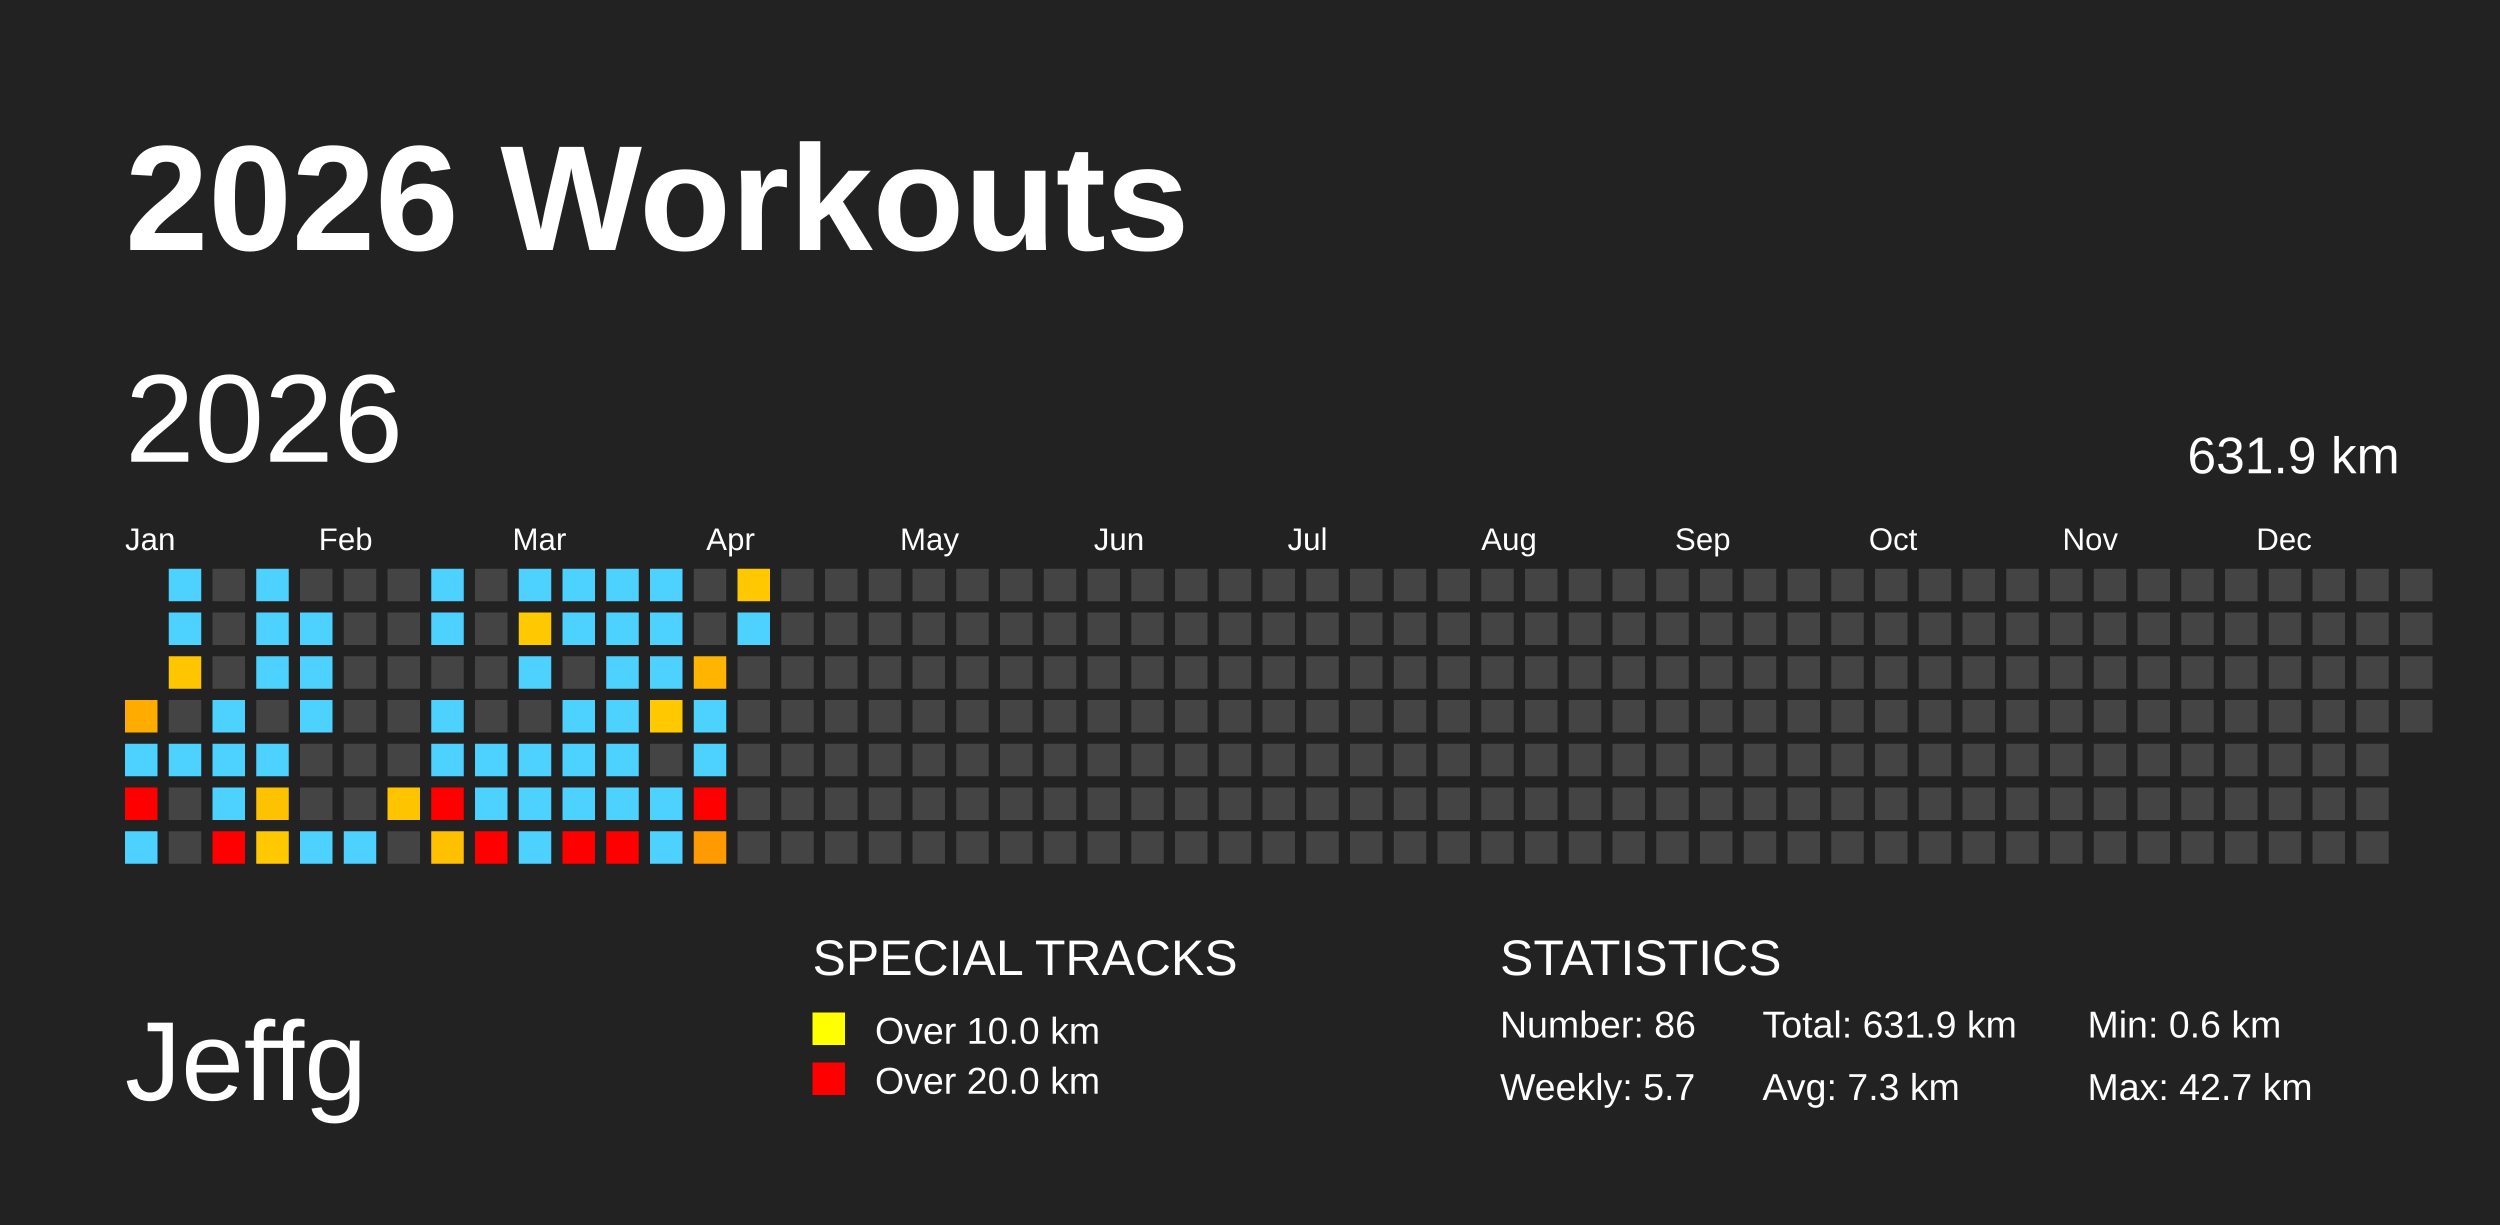
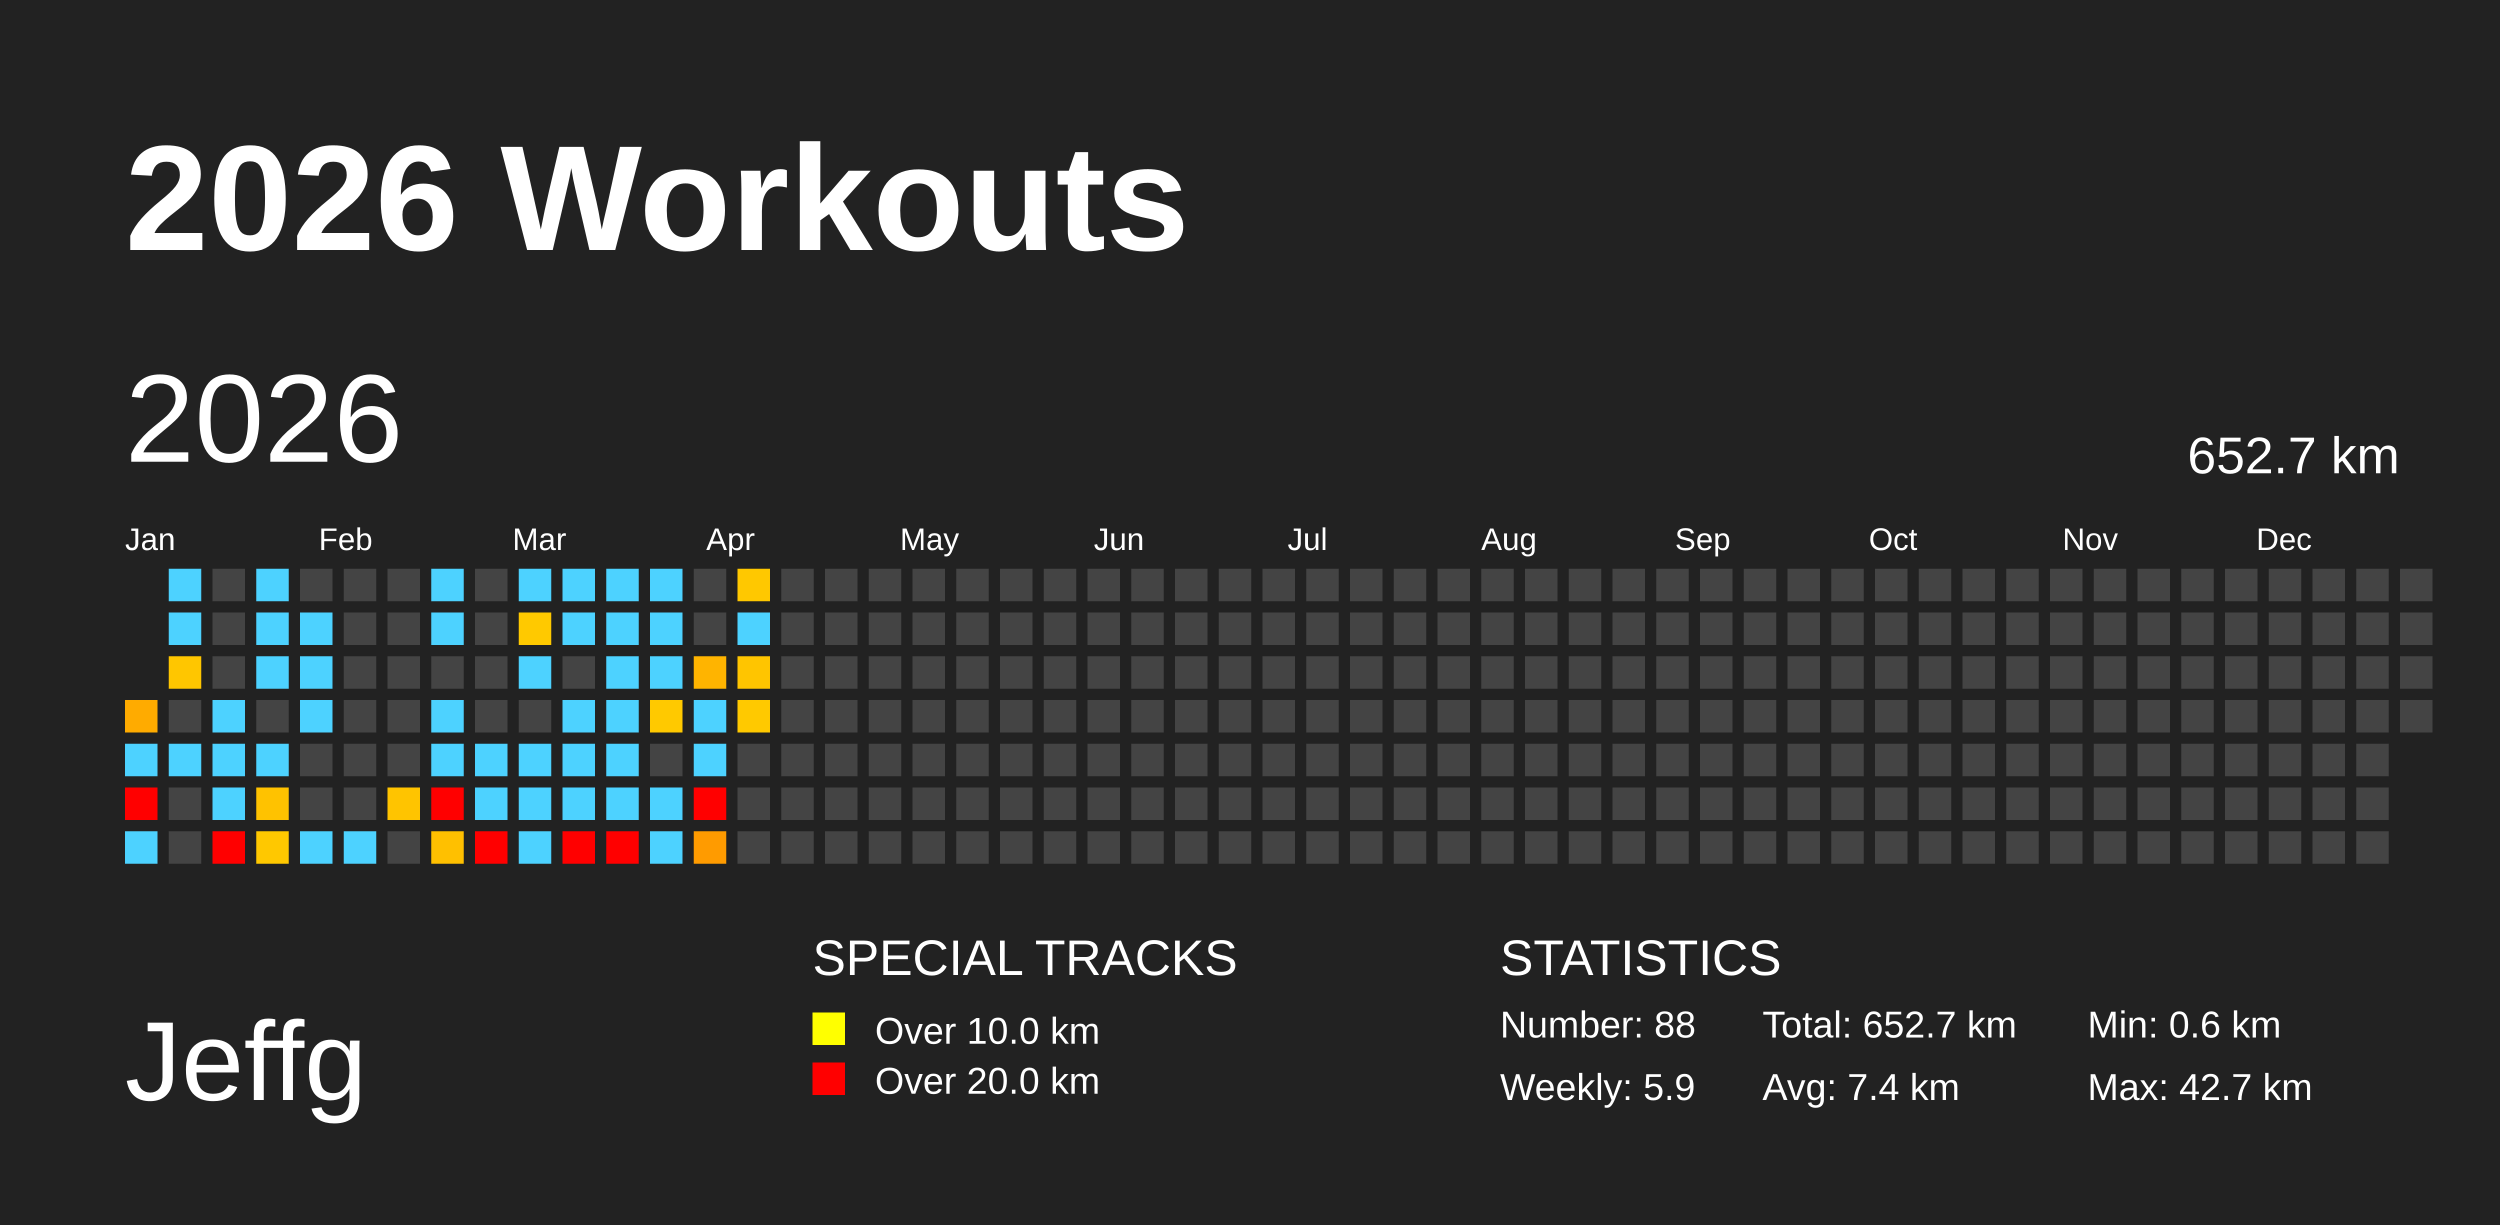
<svg xmlns="http://www.w3.org/2000/svg" baseProfile="full" height="98mm" version="1.1" viewBox="0,0,200,98" width="200mm">
  <defs />
  <rect fill="#222222" height="98" width="200" x="0" y="0" />
  <text fill="#FFFFFF" style="font-size:12px; font-family:Arial; font-weight:bold;" x="10" y="20">2026 Workouts</text>
  <text fill="#FFFFFF" style="font-size:9px; font-family:Arial" x="10" y="88">Jeffg</text>
  <text fill="#FFFFFF" style="font-size:4px; font-family:Arial" x="65" y="78">SPECIAL TRACKS</text>
  <rect fill="yellow" height="2.6" width="2.6" x="65" y="81" />
  <text fill="#FFFFFF" style="font-size:3px; font-family:Arial" x="70" y="83.5">Over 10.0 km</text>
  <rect fill="red" height="2.6" width="2.6" x="65" y="85" />
  <text fill="#FFFFFF" style="font-size:3px; font-family:Arial" x="70" y="87.5">Over 20.0 km</text>
  <text fill="#FFFFFF" style="font-size:4px; font-family:Arial" x="120" y="78">STATISTICS</text>
-   <text fill="#FFFFFF" style="font-size:3px; font-family:Arial" x="120" y="83">Number: 86</text>
-   <text fill="#FFFFFF" style="font-size:3px; font-family:Arial" x="120" y="88">Weekly: 5.7</text>
-   <text fill="#FFFFFF" style="font-size:3px; font-family:Arial" x="141" y="83">Total: 631.9 km</text>
-   <text fill="#FFFFFF" style="font-size:3px; font-family:Arial" x="141" y="88">Avg: 7.3 km</text>
+   <text fill="#FFFFFF" style="font-size:3px; font-family:Arial" x="120" y="83">Number: 88</text>
+   <text fill="#FFFFFF" style="font-size:3px; font-family:Arial" x="120" y="88">Weekly: 5.9</text>
+   <text fill="#FFFFFF" style="font-size:3px; font-family:Arial" x="141" y="83">Total: 652.7 km</text>
+   <text fill="#FFFFFF" style="font-size:3px; font-family:Arial" x="141" y="88">Avg: 7.4 km</text>
  <text fill="#FFFFFF" style="font-size:3px; font-family:Arial" x="167" y="83">Min: 0.6 km</text>
  <text fill="#FFFFFF" style="font-size:3px; font-family:Arial" x="167" y="88">Max: 42.7 km</text>
  <text dominant-baseline="hanging" fill="#FFFFFF" style="font-size:10.0px; font-family:Arial;" x="10" y="30">2026</text>
-   <text dominant-baseline="hanging" fill="#FFFFFF" style="font-size:4.125px; font-family:Arial;" x="175" y="35">631.9 km</text>
+   <text dominant-baseline="hanging" fill="#FFFFFF" style="font-size:4.125px; font-family:Arial;" x="175" y="35">652.7 km</text>
  <text fill="#FFFFFF" style="font-size:2.5px; font-family:Arial" x="10.0" y="44">Jan</text>
  <text fill="#FFFFFF" style="font-size:2.5px; font-family:Arial" x="25.5" y="44">Feb</text>
  <text fill="#FFFFFF" style="font-size:2.5px; font-family:Arial" x="41.0" y="44">Mar</text>
  <text fill="#FFFFFF" style="font-size:2.5px; font-family:Arial" x="56.5" y="44">Apr</text>
  <text fill="#FFFFFF" style="font-size:2.5px; font-family:Arial" x="72.0" y="44">May</text>
  <text fill="#FFFFFF" style="font-size:2.5px; font-family:Arial" x="87.5" y="44">Jun</text>
  <text fill="#FFFFFF" style="font-size:2.5px; font-family:Arial" x="103.0" y="44">Jul</text>
  <text fill="#FFFFFF" style="font-size:2.5px; font-family:Arial" x="118.5" y="44">Aug</text>
  <text fill="#FFFFFF" style="font-size:2.5px; font-family:Arial" x="134.0" y="44">Sep</text>
  <text fill="#FFFFFF" style="font-size:2.5px; font-family:Arial" x="149.5" y="44">Oct</text>
  <text fill="#FFFFFF" style="font-size:2.5px; font-family:Arial" x="165.0" y="44">Nov</text>
  <text fill="#FFFFFF" style="font-size:2.5px; font-family:Arial" x="180.5" y="44">Dec</text>
  <rect fill="#ffab00" height="2.6" width="2.6" x="10.0" y="56.0" />
  <rect fill="#4dd2ff" height="2.6" width="2.6" x="10.0" y="59.5" />
  <rect fill="red" height="2.6" width="2.6" x="10.0" y="63.0" />
  <rect fill="#4dd2ff" height="2.6" width="2.6" x="10.0" y="66.5" />
  <rect fill="#4dd2ff" height="2.6" width="2.6" x="13.5" y="45.5" />
  <rect fill="#4dd2ff" height="2.6" width="2.6" x="13.5" y="49.0" />
  <rect fill="#ffc600" height="2.6" width="2.6" x="13.5" y="52.5" />
  <rect fill="#444444" height="2.6" width="2.6" x="13.5" y="56.0" />
  <rect fill="#4dd2ff" height="2.6" width="2.6" x="13.5" y="59.5" />
  <rect fill="#444444" height="2.6" width="2.6" x="13.5" y="63.0" />
  <rect fill="#444444" height="2.6" width="2.6" x="13.5" y="66.5" />
  <rect fill="#444444" height="2.6" width="2.6" x="17.0" y="45.5" />
  <rect fill="#444444" height="2.6" width="2.6" x="17.0" y="49.0" />
  <rect fill="#444444" height="2.6" width="2.6" x="17.0" y="52.5" />
  <rect fill="#4dd2ff" height="2.6" width="2.6" x="17.0" y="56.0" />
  <rect fill="#4dd2ff" height="2.6" width="2.6" x="17.0" y="59.5" />
  <rect fill="#4dd2ff" height="2.6" width="2.6" x="17.0" y="63.0" />
  <rect fill="red" height="2.6" width="2.6" x="17.0" y="66.5" />
  <rect fill="#4dd2ff" height="2.6" width="2.6" x="20.5" y="45.5" />
  <rect fill="#4dd2ff" height="2.6" width="2.6" x="20.5" y="49.0" />
  <rect fill="#4dd2ff" height="2.6" width="2.6" x="20.5" y="52.5" />
  <rect fill="#444444" height="2.6" width="2.6" x="20.5" y="56.0" />
  <rect fill="#4dd2ff" height="2.6" width="2.6" x="20.5" y="59.5" />
  <rect fill="#ffc200" height="2.6" width="2.6" x="20.5" y="63.0" />
  <rect fill="#ffc800" height="2.6" width="2.6" x="20.5" y="66.5" />
  <rect fill="#444444" height="2.6" width="2.6" x="24.0" y="45.5" />
  <rect fill="#4dd2ff" height="2.6" width="2.6" x="24.0" y="49.0" />
  <rect fill="#4dd2ff" height="2.6" width="2.6" x="24.0" y="52.5" />
  <rect fill="#4dd2ff" height="2.6" width="2.6" x="24.0" y="56.0" />
  <rect fill="#444444" height="2.6" width="2.6" x="24.0" y="59.5" />
  <rect fill="#444444" height="2.6" width="2.6" x="24.0" y="63.0" />
  <rect fill="#4dd2ff" height="2.6" width="2.6" x="24.0" y="66.5" />
  <rect fill="#444444" height="2.6" width="2.6" x="27.5" y="45.5" />
  <rect fill="#444444" height="2.6" width="2.6" x="27.5" y="49.0" />
  <rect fill="#444444" height="2.6" width="2.6" x="27.5" y="52.5" />
  <rect fill="#444444" height="2.6" width="2.6" x="27.5" y="56.0" />
  <rect fill="#444444" height="2.6" width="2.6" x="27.5" y="59.5" />
  <rect fill="#444444" height="2.6" width="2.6" x="27.5" y="63.0" />
  <rect fill="#4dd2ff" height="2.6" width="2.6" x="27.5" y="66.5" />
  <rect fill="#444444" height="2.6" width="2.6" x="31.0" y="45.5" />
  <rect fill="#444444" height="2.6" width="2.6" x="31.0" y="49.0" />
  <rect fill="#444444" height="2.6" width="2.6" x="31.0" y="52.5" />
  <rect fill="#444444" height="2.6" width="2.6" x="31.0" y="56.0" />
  <rect fill="#444444" height="2.6" width="2.6" x="31.0" y="59.5" />
  <rect fill="#ffc400" height="2.6" width="2.6" x="31.0" y="63.0" />
  <rect fill="#444444" height="2.6" width="2.6" x="31.0" y="66.5" />
  <rect fill="#4dd2ff" height="2.6" width="2.6" x="34.5" y="45.5" />
  <rect fill="#4dd2ff" height="2.6" width="2.6" x="34.5" y="49.0" />
  <rect fill="#444444" height="2.6" width="2.6" x="34.5" y="52.5" />
  <rect fill="#4dd2ff" height="2.6" width="2.6" x="34.5" y="56.0" />
  <rect fill="#4dd2ff" height="2.6" width="2.6" x="34.5" y="59.5" />
  <rect fill="red" height="2.6" width="2.6" x="34.5" y="63.0" />
  <rect fill="#ffc000" height="2.6" width="2.6" x="34.5" y="66.5" />
  <rect fill="#444444" height="2.6" width="2.6" x="38.0" y="45.5" />
  <rect fill="#444444" height="2.6" width="2.6" x="38.0" y="49.0" />
  <rect fill="#444444" height="2.6" width="2.6" x="38.0" y="52.5" />
  <rect fill="#444444" height="2.6" width="2.6" x="38.0" y="56.0" />
  <rect fill="#4dd2ff" height="2.6" width="2.6" x="38.0" y="59.5" />
  <rect fill="#4dd2ff" height="2.6" width="2.6" x="38.0" y="63.0" />
  <rect fill="red" height="2.6" width="2.6" x="38.0" y="66.5" />
  <rect fill="#4dd2ff" height="2.6" width="2.6" x="41.5" y="45.5" />
  <rect fill="#ffc900" height="2.6" width="2.6" x="41.5" y="49.0" />
  <rect fill="#4dd2ff" height="2.6" width="2.6" x="41.5" y="52.5" />
  <rect fill="#444444" height="2.6" width="2.6" x="41.5" y="56.0" />
  <rect fill="#4dd2ff" height="2.6" width="2.6" x="41.5" y="59.5" />
  <rect fill="#4dd2ff" height="2.6" width="2.6" x="41.5" y="63.0" />
  <rect fill="#4dd2ff" height="2.6" width="2.6" x="41.5" y="66.5" />
  <rect fill="#4dd2ff" height="2.6" width="2.6" x="45.0" y="45.5" />
  <rect fill="#4dd2ff" height="2.6" width="2.6" x="45.0" y="49.0" />
  <rect fill="#444444" height="2.6" width="2.6" x="45.0" y="52.5" />
  <rect fill="#4dd2ff" height="2.6" width="2.6" x="45.0" y="56.0" />
  <rect fill="#4dd2ff" height="2.6" width="2.6" x="45.0" y="59.5" />
  <rect fill="#4dd2ff" height="2.6" width="2.6" x="45.0" y="63.0" />
  <rect fill="red" height="2.6" width="2.6" x="45.0" y="66.5" />
  <rect fill="#4dd2ff" height="2.6" width="2.6" x="48.5" y="45.5" />
  <rect fill="#4dd2ff" height="2.6" width="2.6" x="48.5" y="49.0" />
  <rect fill="#4dd2ff" height="2.6" width="2.6" x="48.5" y="52.5" />
  <rect fill="#4dd2ff" height="2.6" width="2.6" x="48.5" y="56.0" />
  <rect fill="#4dd2ff" height="2.6" width="2.6" x="48.5" y="59.5" />
  <rect fill="#4dd2ff" height="2.6" width="2.6" x="48.5" y="63.0" />
  <rect fill="red" height="2.6" width="2.6" x="48.5" y="66.5" />
  <rect fill="#4dd2ff" height="2.6" width="2.6" x="52.0" y="45.5" />
  <rect fill="#4dd2ff" height="2.6" width="2.6" x="52.0" y="49.0" />
  <rect fill="#4dd2ff" height="2.6" width="2.6" x="52.0" y="52.5" />
  <rect fill="#ffc900" height="2.6" width="2.6" x="52.0" y="56.0" />
  <rect fill="#444444" height="2.6" width="2.6" x="52.0" y="59.5" />
  <rect fill="#4dd2ff" height="2.6" width="2.6" x="52.0" y="63.0" />
  <rect fill="#4dd2ff" height="2.6" width="2.6" x="52.0" y="66.5" />
  <rect fill="#444444" height="2.6" width="2.6" x="55.5" y="45.5" />
  <rect fill="#444444" height="2.6" width="2.6" x="55.5" y="49.0" />
  <rect fill="#ffb400" height="2.6" width="2.6" x="55.5" y="52.5" />
  <rect fill="#4dd2ff" height="2.6" width="2.6" x="55.5" y="56.0" />
  <rect fill="#4dd2ff" height="2.6" width="2.6" x="55.5" y="59.5" />
  <rect fill="red" height="2.6" width="2.6" x="55.5" y="63.0" />
  <rect fill="#ff9b00" height="2.6" width="2.6" x="55.5" y="66.5" />
  <rect fill="#ffc800" height="2.6" width="2.6" x="59.0" y="45.5" />
  <rect fill="#4dd2ff" height="2.6" width="2.6" x="59.0" y="49.0" />
-   <rect fill="#444444" height="2.6" width="2.6" x="59.0" y="52.5" />
-   <rect fill="#444444" height="2.6" width="2.6" x="59.0" y="56.0" />
+   <rect fill="#ffc500" height="2.6" width="2.6" x="59.0" y="52.5" />
+   <rect fill="#ffc900" height="2.6" width="2.6" x="59.0" y="56.0" />
  <rect fill="#444444" height="2.6" width="2.6" x="59.0" y="59.5" />
  <rect fill="#444444" height="2.6" width="2.6" x="59.0" y="63.0" />
  <rect fill="#444444" height="2.6" width="2.6" x="59.0" y="66.5" />
  <rect fill="#444444" height="2.6" width="2.6" x="62.5" y="45.5" />
  <rect fill="#444444" height="2.6" width="2.6" x="62.5" y="49.0" />
  <rect fill="#444444" height="2.6" width="2.6" x="62.5" y="52.5" />
  <rect fill="#444444" height="2.6" width="2.6" x="62.5" y="56.0" />
  <rect fill="#444444" height="2.6" width="2.6" x="62.5" y="59.5" />
  <rect fill="#444444" height="2.6" width="2.6" x="62.5" y="63.0" />
  <rect fill="#444444" height="2.6" width="2.6" x="62.5" y="66.5" />
  <rect fill="#444444" height="2.6" width="2.6" x="66.0" y="45.5" />
  <rect fill="#444444" height="2.6" width="2.6" x="66.0" y="49.0" />
  <rect fill="#444444" height="2.6" width="2.6" x="66.0" y="52.5" />
  <rect fill="#444444" height="2.6" width="2.6" x="66.0" y="56.0" />
  <rect fill="#444444" height="2.6" width="2.6" x="66.0" y="59.5" />
  <rect fill="#444444" height="2.6" width="2.6" x="66.0" y="63.0" />
  <rect fill="#444444" height="2.6" width="2.6" x="66.0" y="66.5" />
  <rect fill="#444444" height="2.6" width="2.6" x="69.5" y="45.5" />
  <rect fill="#444444" height="2.6" width="2.6" x="69.5" y="49.0" />
  <rect fill="#444444" height="2.6" width="2.6" x="69.5" y="52.5" />
  <rect fill="#444444" height="2.6" width="2.6" x="69.5" y="56.0" />
  <rect fill="#444444" height="2.6" width="2.6" x="69.5" y="59.5" />
  <rect fill="#444444" height="2.6" width="2.6" x="69.5" y="63.0" />
  <rect fill="#444444" height="2.6" width="2.6" x="69.5" y="66.5" />
  <rect fill="#444444" height="2.6" width="2.6" x="73.0" y="45.5" />
  <rect fill="#444444" height="2.6" width="2.6" x="73.0" y="49.0" />
  <rect fill="#444444" height="2.6" width="2.6" x="73.0" y="52.5" />
  <rect fill="#444444" height="2.6" width="2.6" x="73.0" y="56.0" />
  <rect fill="#444444" height="2.6" width="2.6" x="73.0" y="59.5" />
  <rect fill="#444444" height="2.6" width="2.6" x="73.0" y="63.0" />
  <rect fill="#444444" height="2.6" width="2.6" x="73.0" y="66.5" />
  <rect fill="#444444" height="2.6" width="2.6" x="76.5" y="45.5" />
  <rect fill="#444444" height="2.6" width="2.6" x="76.5" y="49.0" />
  <rect fill="#444444" height="2.6" width="2.6" x="76.5" y="52.5" />
  <rect fill="#444444" height="2.6" width="2.6" x="76.5" y="56.0" />
  <rect fill="#444444" height="2.6" width="2.6" x="76.5" y="59.5" />
  <rect fill="#444444" height="2.6" width="2.6" x="76.5" y="63.0" />
  <rect fill="#444444" height="2.6" width="2.6" x="76.5" y="66.5" />
  <rect fill="#444444" height="2.6" width="2.6" x="80.0" y="45.5" />
  <rect fill="#444444" height="2.6" width="2.6" x="80.0" y="49.0" />
  <rect fill="#444444" height="2.6" width="2.6" x="80.0" y="52.5" />
  <rect fill="#444444" height="2.6" width="2.6" x="80.0" y="56.0" />
  <rect fill="#444444" height="2.6" width="2.6" x="80.0" y="59.5" />
  <rect fill="#444444" height="2.6" width="2.6" x="80.0" y="63.0" />
  <rect fill="#444444" height="2.6" width="2.6" x="80.0" y="66.5" />
  <rect fill="#444444" height="2.6" width="2.6" x="83.5" y="45.5" />
  <rect fill="#444444" height="2.6" width="2.6" x="83.5" y="49.0" />
  <rect fill="#444444" height="2.6" width="2.6" x="83.5" y="52.5" />
  <rect fill="#444444" height="2.6" width="2.6" x="83.5" y="56.0" />
  <rect fill="#444444" height="2.6" width="2.6" x="83.5" y="59.5" />
  <rect fill="#444444" height="2.6" width="2.6" x="83.5" y="63.0" />
  <rect fill="#444444" height="2.6" width="2.6" x="83.5" y="66.5" />
  <rect fill="#444444" height="2.6" width="2.6" x="87.0" y="45.5" />
  <rect fill="#444444" height="2.6" width="2.6" x="87.0" y="49.0" />
  <rect fill="#444444" height="2.6" width="2.6" x="87.0" y="52.5" />
  <rect fill="#444444" height="2.6" width="2.6" x="87.0" y="56.0" />
  <rect fill="#444444" height="2.6" width="2.6" x="87.0" y="59.5" />
  <rect fill="#444444" height="2.6" width="2.6" x="87.0" y="63.0" />
  <rect fill="#444444" height="2.6" width="2.6" x="87.0" y="66.5" />
  <rect fill="#444444" height="2.6" width="2.6" x="90.5" y="45.5" />
  <rect fill="#444444" height="2.6" width="2.6" x="90.5" y="49.0" />
  <rect fill="#444444" height="2.6" width="2.6" x="90.5" y="52.5" />
  <rect fill="#444444" height="2.6" width="2.6" x="90.5" y="56.0" />
  <rect fill="#444444" height="2.6" width="2.6" x="90.5" y="59.5" />
  <rect fill="#444444" height="2.6" width="2.6" x="90.5" y="63.0" />
  <rect fill="#444444" height="2.6" width="2.6" x="90.5" y="66.5" />
  <rect fill="#444444" height="2.6" width="2.6" x="94.0" y="45.5" />
  <rect fill="#444444" height="2.6" width="2.6" x="94.0" y="49.0" />
  <rect fill="#444444" height="2.6" width="2.6" x="94.0" y="52.5" />
  <rect fill="#444444" height="2.6" width="2.6" x="94.0" y="56.0" />
  <rect fill="#444444" height="2.6" width="2.6" x="94.0" y="59.5" />
  <rect fill="#444444" height="2.6" width="2.6" x="94.0" y="63.0" />
  <rect fill="#444444" height="2.6" width="2.6" x="94.0" y="66.5" />
  <rect fill="#444444" height="2.6" width="2.6" x="97.5" y="45.5" />
  <rect fill="#444444" height="2.6" width="2.6" x="97.5" y="49.0" />
  <rect fill="#444444" height="2.6" width="2.6" x="97.5" y="52.5" />
  <rect fill="#444444" height="2.6" width="2.6" x="97.5" y="56.0" />
  <rect fill="#444444" height="2.6" width="2.6" x="97.5" y="59.5" />
  <rect fill="#444444" height="2.6" width="2.6" x="97.5" y="63.0" />
  <rect fill="#444444" height="2.6" width="2.6" x="97.5" y="66.5" />
  <rect fill="#444444" height="2.6" width="2.6" x="101.0" y="45.5" />
  <rect fill="#444444" height="2.6" width="2.6" x="101.0" y="49.0" />
  <rect fill="#444444" height="2.6" width="2.6" x="101.0" y="52.5" />
  <rect fill="#444444" height="2.6" width="2.6" x="101.0" y="56.0" />
  <rect fill="#444444" height="2.6" width="2.6" x="101.0" y="59.5" />
  <rect fill="#444444" height="2.6" width="2.6" x="101.0" y="63.0" />
  <rect fill="#444444" height="2.6" width="2.6" x="101.0" y="66.5" />
  <rect fill="#444444" height="2.6" width="2.6" x="104.5" y="45.5" />
  <rect fill="#444444" height="2.6" width="2.6" x="104.5" y="49.0" />
  <rect fill="#444444" height="2.6" width="2.6" x="104.5" y="52.5" />
  <rect fill="#444444" height="2.6" width="2.6" x="104.5" y="56.0" />
  <rect fill="#444444" height="2.6" width="2.6" x="104.5" y="59.5" />
  <rect fill="#444444" height="2.6" width="2.6" x="104.5" y="63.0" />
  <rect fill="#444444" height="2.6" width="2.6" x="104.5" y="66.5" />
  <rect fill="#444444" height="2.6" width="2.6" x="108.0" y="45.5" />
  <rect fill="#444444" height="2.6" width="2.6" x="108.0" y="49.0" />
  <rect fill="#444444" height="2.6" width="2.6" x="108.0" y="52.5" />
  <rect fill="#444444" height="2.6" width="2.6" x="108.0" y="56.0" />
  <rect fill="#444444" height="2.6" width="2.6" x="108.0" y="59.5" />
  <rect fill="#444444" height="2.6" width="2.6" x="108.0" y="63.0" />
  <rect fill="#444444" height="2.6" width="2.6" x="108.0" y="66.5" />
  <rect fill="#444444" height="2.6" width="2.6" x="111.5" y="45.5" />
  <rect fill="#444444" height="2.6" width="2.6" x="111.5" y="49.0" />
  <rect fill="#444444" height="2.6" width="2.6" x="111.5" y="52.5" />
  <rect fill="#444444" height="2.6" width="2.6" x="111.5" y="56.0" />
  <rect fill="#444444" height="2.6" width="2.6" x="111.5" y="59.5" />
  <rect fill="#444444" height="2.6" width="2.6" x="111.5" y="63.0" />
  <rect fill="#444444" height="2.6" width="2.6" x="111.5" y="66.5" />
  <rect fill="#444444" height="2.6" width="2.6" x="115.0" y="45.5" />
  <rect fill="#444444" height="2.6" width="2.6" x="115.0" y="49.0" />
  <rect fill="#444444" height="2.6" width="2.6" x="115.0" y="52.5" />
  <rect fill="#444444" height="2.6" width="2.6" x="115.0" y="56.0" />
  <rect fill="#444444" height="2.6" width="2.6" x="115.0" y="59.5" />
  <rect fill="#444444" height="2.6" width="2.6" x="115.0" y="63.0" />
  <rect fill="#444444" height="2.6" width="2.6" x="115.0" y="66.5" />
  <rect fill="#444444" height="2.6" width="2.6" x="118.5" y="45.5" />
  <rect fill="#444444" height="2.6" width="2.6" x="118.5" y="49.0" />
  <rect fill="#444444" height="2.6" width="2.6" x="118.5" y="52.5" />
  <rect fill="#444444" height="2.6" width="2.6" x="118.5" y="56.0" />
  <rect fill="#444444" height="2.6" width="2.6" x="118.5" y="59.5" />
  <rect fill="#444444" height="2.6" width="2.6" x="118.5" y="63.0" />
  <rect fill="#444444" height="2.6" width="2.6" x="118.5" y="66.5" />
  <rect fill="#444444" height="2.6" width="2.6" x="122.0" y="45.5" />
  <rect fill="#444444" height="2.6" width="2.6" x="122.0" y="49.0" />
  <rect fill="#444444" height="2.6" width="2.6" x="122.0" y="52.5" />
  <rect fill="#444444" height="2.6" width="2.6" x="122.0" y="56.0" />
  <rect fill="#444444" height="2.6" width="2.6" x="122.0" y="59.5" />
  <rect fill="#444444" height="2.6" width="2.6" x="122.0" y="63.0" />
  <rect fill="#444444" height="2.6" width="2.6" x="122.0" y="66.5" />
  <rect fill="#444444" height="2.6" width="2.6" x="125.5" y="45.5" />
  <rect fill="#444444" height="2.6" width="2.6" x="125.5" y="49.0" />
  <rect fill="#444444" height="2.6" width="2.6" x="125.5" y="52.5" />
  <rect fill="#444444" height="2.6" width="2.6" x="125.5" y="56.0" />
  <rect fill="#444444" height="2.6" width="2.6" x="125.5" y="59.5" />
  <rect fill="#444444" height="2.6" width="2.6" x="125.5" y="63.0" />
  <rect fill="#444444" height="2.6" width="2.6" x="125.5" y="66.5" />
  <rect fill="#444444" height="2.6" width="2.6" x="129.0" y="45.5" />
  <rect fill="#444444" height="2.6" width="2.6" x="129.0" y="49.0" />
  <rect fill="#444444" height="2.6" width="2.6" x="129.0" y="52.5" />
  <rect fill="#444444" height="2.6" width="2.6" x="129.0" y="56.0" />
  <rect fill="#444444" height="2.6" width="2.6" x="129.0" y="59.5" />
  <rect fill="#444444" height="2.6" width="2.6" x="129.0" y="63.0" />
  <rect fill="#444444" height="2.6" width="2.6" x="129.0" y="66.5" />
  <rect fill="#444444" height="2.6" width="2.6" x="132.5" y="45.5" />
  <rect fill="#444444" height="2.6" width="2.6" x="132.5" y="49.0" />
  <rect fill="#444444" height="2.6" width="2.6" x="132.5" y="52.5" />
  <rect fill="#444444" height="2.6" width="2.6" x="132.5" y="56.0" />
  <rect fill="#444444" height="2.6" width="2.6" x="132.5" y="59.5" />
  <rect fill="#444444" height="2.6" width="2.6" x="132.5" y="63.0" />
  <rect fill="#444444" height="2.6" width="2.6" x="132.5" y="66.5" />
  <rect fill="#444444" height="2.6" width="2.6" x="136.0" y="45.5" />
  <rect fill="#444444" height="2.6" width="2.6" x="136.0" y="49.0" />
  <rect fill="#444444" height="2.6" width="2.6" x="136.0" y="52.5" />
  <rect fill="#444444" height="2.6" width="2.6" x="136.0" y="56.0" />
  <rect fill="#444444" height="2.6" width="2.6" x="136.0" y="59.5" />
  <rect fill="#444444" height="2.6" width="2.6" x="136.0" y="63.0" />
  <rect fill="#444444" height="2.6" width="2.6" x="136.0" y="66.5" />
  <rect fill="#444444" height="2.6" width="2.6" x="139.5" y="45.5" />
  <rect fill="#444444" height="2.6" width="2.6" x="139.5" y="49.0" />
  <rect fill="#444444" height="2.6" width="2.6" x="139.5" y="52.5" />
  <rect fill="#444444" height="2.6" width="2.6" x="139.5" y="56.0" />
  <rect fill="#444444" height="2.6" width="2.6" x="139.5" y="59.5" />
  <rect fill="#444444" height="2.6" width="2.6" x="139.5" y="63.0" />
  <rect fill="#444444" height="2.6" width="2.6" x="139.5" y="66.5" />
  <rect fill="#444444" height="2.6" width="2.6" x="143.0" y="45.5" />
  <rect fill="#444444" height="2.6" width="2.6" x="143.0" y="49.0" />
  <rect fill="#444444" height="2.6" width="2.6" x="143.0" y="52.5" />
  <rect fill="#444444" height="2.6" width="2.6" x="143.0" y="56.0" />
  <rect fill="#444444" height="2.6" width="2.6" x="143.0" y="59.5" />
  <rect fill="#444444" height="2.6" width="2.6" x="143.0" y="63.0" />
  <rect fill="#444444" height="2.6" width="2.6" x="143.0" y="66.5" />
  <rect fill="#444444" height="2.6" width="2.6" x="146.5" y="45.5" />
  <rect fill="#444444" height="2.6" width="2.6" x="146.5" y="49.0" />
  <rect fill="#444444" height="2.6" width="2.6" x="146.5" y="52.5" />
  <rect fill="#444444" height="2.6" width="2.6" x="146.5" y="56.0" />
  <rect fill="#444444" height="2.6" width="2.6" x="146.5" y="59.5" />
  <rect fill="#444444" height="2.6" width="2.6" x="146.5" y="63.0" />
  <rect fill="#444444" height="2.6" width="2.6" x="146.5" y="66.5" />
  <rect fill="#444444" height="2.6" width="2.6" x="150.0" y="45.5" />
  <rect fill="#444444" height="2.6" width="2.6" x="150.0" y="49.0" />
  <rect fill="#444444" height="2.6" width="2.6" x="150.0" y="52.5" />
  <rect fill="#444444" height="2.6" width="2.6" x="150.0" y="56.0" />
  <rect fill="#444444" height="2.6" width="2.6" x="150.0" y="59.5" />
  <rect fill="#444444" height="2.6" width="2.6" x="150.0" y="63.0" />
  <rect fill="#444444" height="2.6" width="2.6" x="150.0" y="66.5" />
  <rect fill="#444444" height="2.6" width="2.6" x="153.5" y="45.5" />
  <rect fill="#444444" height="2.6" width="2.6" x="153.5" y="49.0" />
  <rect fill="#444444" height="2.6" width="2.6" x="153.5" y="52.5" />
  <rect fill="#444444" height="2.6" width="2.6" x="153.5" y="56.0" />
  <rect fill="#444444" height="2.6" width="2.6" x="153.5" y="59.5" />
  <rect fill="#444444" height="2.6" width="2.6" x="153.5" y="63.0" />
  <rect fill="#444444" height="2.6" width="2.6" x="153.5" y="66.5" />
  <rect fill="#444444" height="2.6" width="2.6" x="157.0" y="45.5" />
  <rect fill="#444444" height="2.6" width="2.6" x="157.0" y="49.0" />
  <rect fill="#444444" height="2.6" width="2.6" x="157.0" y="52.5" />
  <rect fill="#444444" height="2.6" width="2.6" x="157.0" y="56.0" />
  <rect fill="#444444" height="2.6" width="2.6" x="157.0" y="59.5" />
  <rect fill="#444444" height="2.6" width="2.6" x="157.0" y="63.0" />
  <rect fill="#444444" height="2.6" width="2.6" x="157.0" y="66.5" />
  <rect fill="#444444" height="2.6" width="2.6" x="160.5" y="45.5" />
  <rect fill="#444444" height="2.6" width="2.6" x="160.5" y="49.0" />
  <rect fill="#444444" height="2.6" width="2.6" x="160.5" y="52.5" />
  <rect fill="#444444" height="2.6" width="2.6" x="160.5" y="56.0" />
  <rect fill="#444444" height="2.6" width="2.6" x="160.5" y="59.5" />
  <rect fill="#444444" height="2.6" width="2.6" x="160.5" y="63.0" />
  <rect fill="#444444" height="2.6" width="2.6" x="160.5" y="66.5" />
  <rect fill="#444444" height="2.6" width="2.6" x="164.0" y="45.5" />
  <rect fill="#444444" height="2.6" width="2.6" x="164.0" y="49.0" />
  <rect fill="#444444" height="2.6" width="2.6" x="164.0" y="52.5" />
  <rect fill="#444444" height="2.6" width="2.6" x="164.0" y="56.0" />
  <rect fill="#444444" height="2.6" width="2.6" x="164.0" y="59.5" />
  <rect fill="#444444" height="2.6" width="2.6" x="164.0" y="63.0" />
  <rect fill="#444444" height="2.6" width="2.6" x="164.0" y="66.5" />
  <rect fill="#444444" height="2.6" width="2.6" x="167.5" y="45.5" />
  <rect fill="#444444" height="2.6" width="2.6" x="167.5" y="49.0" />
  <rect fill="#444444" height="2.6" width="2.6" x="167.5" y="52.5" />
  <rect fill="#444444" height="2.6" width="2.6" x="167.5" y="56.0" />
  <rect fill="#444444" height="2.6" width="2.6" x="167.5" y="59.5" />
  <rect fill="#444444" height="2.6" width="2.6" x="167.5" y="63.0" />
  <rect fill="#444444" height="2.6" width="2.6" x="167.5" y="66.5" />
  <rect fill="#444444" height="2.6" width="2.6" x="171.0" y="45.5" />
  <rect fill="#444444" height="2.6" width="2.6" x="171.0" y="49.0" />
  <rect fill="#444444" height="2.6" width="2.6" x="171.0" y="52.5" />
  <rect fill="#444444" height="2.6" width="2.6" x="171.0" y="56.0" />
  <rect fill="#444444" height="2.6" width="2.6" x="171.0" y="59.5" />
  <rect fill="#444444" height="2.6" width="2.6" x="171.0" y="63.0" />
  <rect fill="#444444" height="2.6" width="2.6" x="171.0" y="66.5" />
  <rect fill="#444444" height="2.6" width="2.6" x="174.5" y="45.5" />
  <rect fill="#444444" height="2.6" width="2.6" x="174.5" y="49.0" />
  <rect fill="#444444" height="2.6" width="2.6" x="174.5" y="52.5" />
  <rect fill="#444444" height="2.6" width="2.6" x="174.5" y="56.0" />
  <rect fill="#444444" height="2.6" width="2.6" x="174.5" y="59.5" />
  <rect fill="#444444" height="2.6" width="2.6" x="174.5" y="63.0" />
  <rect fill="#444444" height="2.6" width="2.6" x="174.5" y="66.5" />
  <rect fill="#444444" height="2.6" width="2.6" x="178.0" y="45.5" />
  <rect fill="#444444" height="2.6" width="2.6" x="178.0" y="49.0" />
  <rect fill="#444444" height="2.6" width="2.6" x="178.0" y="52.5" />
  <rect fill="#444444" height="2.6" width="2.6" x="178.0" y="56.0" />
  <rect fill="#444444" height="2.6" width="2.6" x="178.0" y="59.5" />
  <rect fill="#444444" height="2.6" width="2.6" x="178.0" y="63.0" />
  <rect fill="#444444" height="2.6" width="2.6" x="178.0" y="66.5" />
  <rect fill="#444444" height="2.6" width="2.6" x="181.5" y="45.5" />
  <rect fill="#444444" height="2.6" width="2.6" x="181.5" y="49.0" />
  <rect fill="#444444" height="2.6" width="2.6" x="181.5" y="52.5" />
  <rect fill="#444444" height="2.6" width="2.6" x="181.5" y="56.0" />
  <rect fill="#444444" height="2.6" width="2.6" x="181.5" y="59.5" />
  <rect fill="#444444" height="2.6" width="2.6" x="181.5" y="63.0" />
  <rect fill="#444444" height="2.6" width="2.6" x="181.5" y="66.5" />
  <rect fill="#444444" height="2.6" width="2.6" x="185.0" y="45.5" />
  <rect fill="#444444" height="2.6" width="2.6" x="185.0" y="49.0" />
  <rect fill="#444444" height="2.6" width="2.6" x="185.0" y="52.5" />
  <rect fill="#444444" height="2.6" width="2.6" x="185.0" y="56.0" />
  <rect fill="#444444" height="2.6" width="2.6" x="185.0" y="59.5" />
  <rect fill="#444444" height="2.6" width="2.6" x="185.0" y="63.0" />
  <rect fill="#444444" height="2.6" width="2.6" x="185.0" y="66.5" />
  <rect fill="#444444" height="2.6" width="2.6" x="188.5" y="45.5" />
  <rect fill="#444444" height="2.6" width="2.6" x="188.5" y="49.0" />
  <rect fill="#444444" height="2.6" width="2.6" x="188.5" y="52.5" />
  <rect fill="#444444" height="2.6" width="2.6" x="188.5" y="56.0" />
  <rect fill="#444444" height="2.6" width="2.6" x="188.5" y="59.5" />
  <rect fill="#444444" height="2.6" width="2.6" x="188.5" y="63.0" />
  <rect fill="#444444" height="2.6" width="2.6" x="188.5" y="66.5" />
  <rect fill="#444444" height="2.6" width="2.6" x="192.0" y="45.5" />
  <rect fill="#444444" height="2.6" width="2.6" x="192.0" y="49.0" />
  <rect fill="#444444" height="2.6" width="2.6" x="192.0" y="52.5" />
  <rect fill="#444444" height="2.6" width="2.6" x="192.0" y="56.0" />
</svg>
